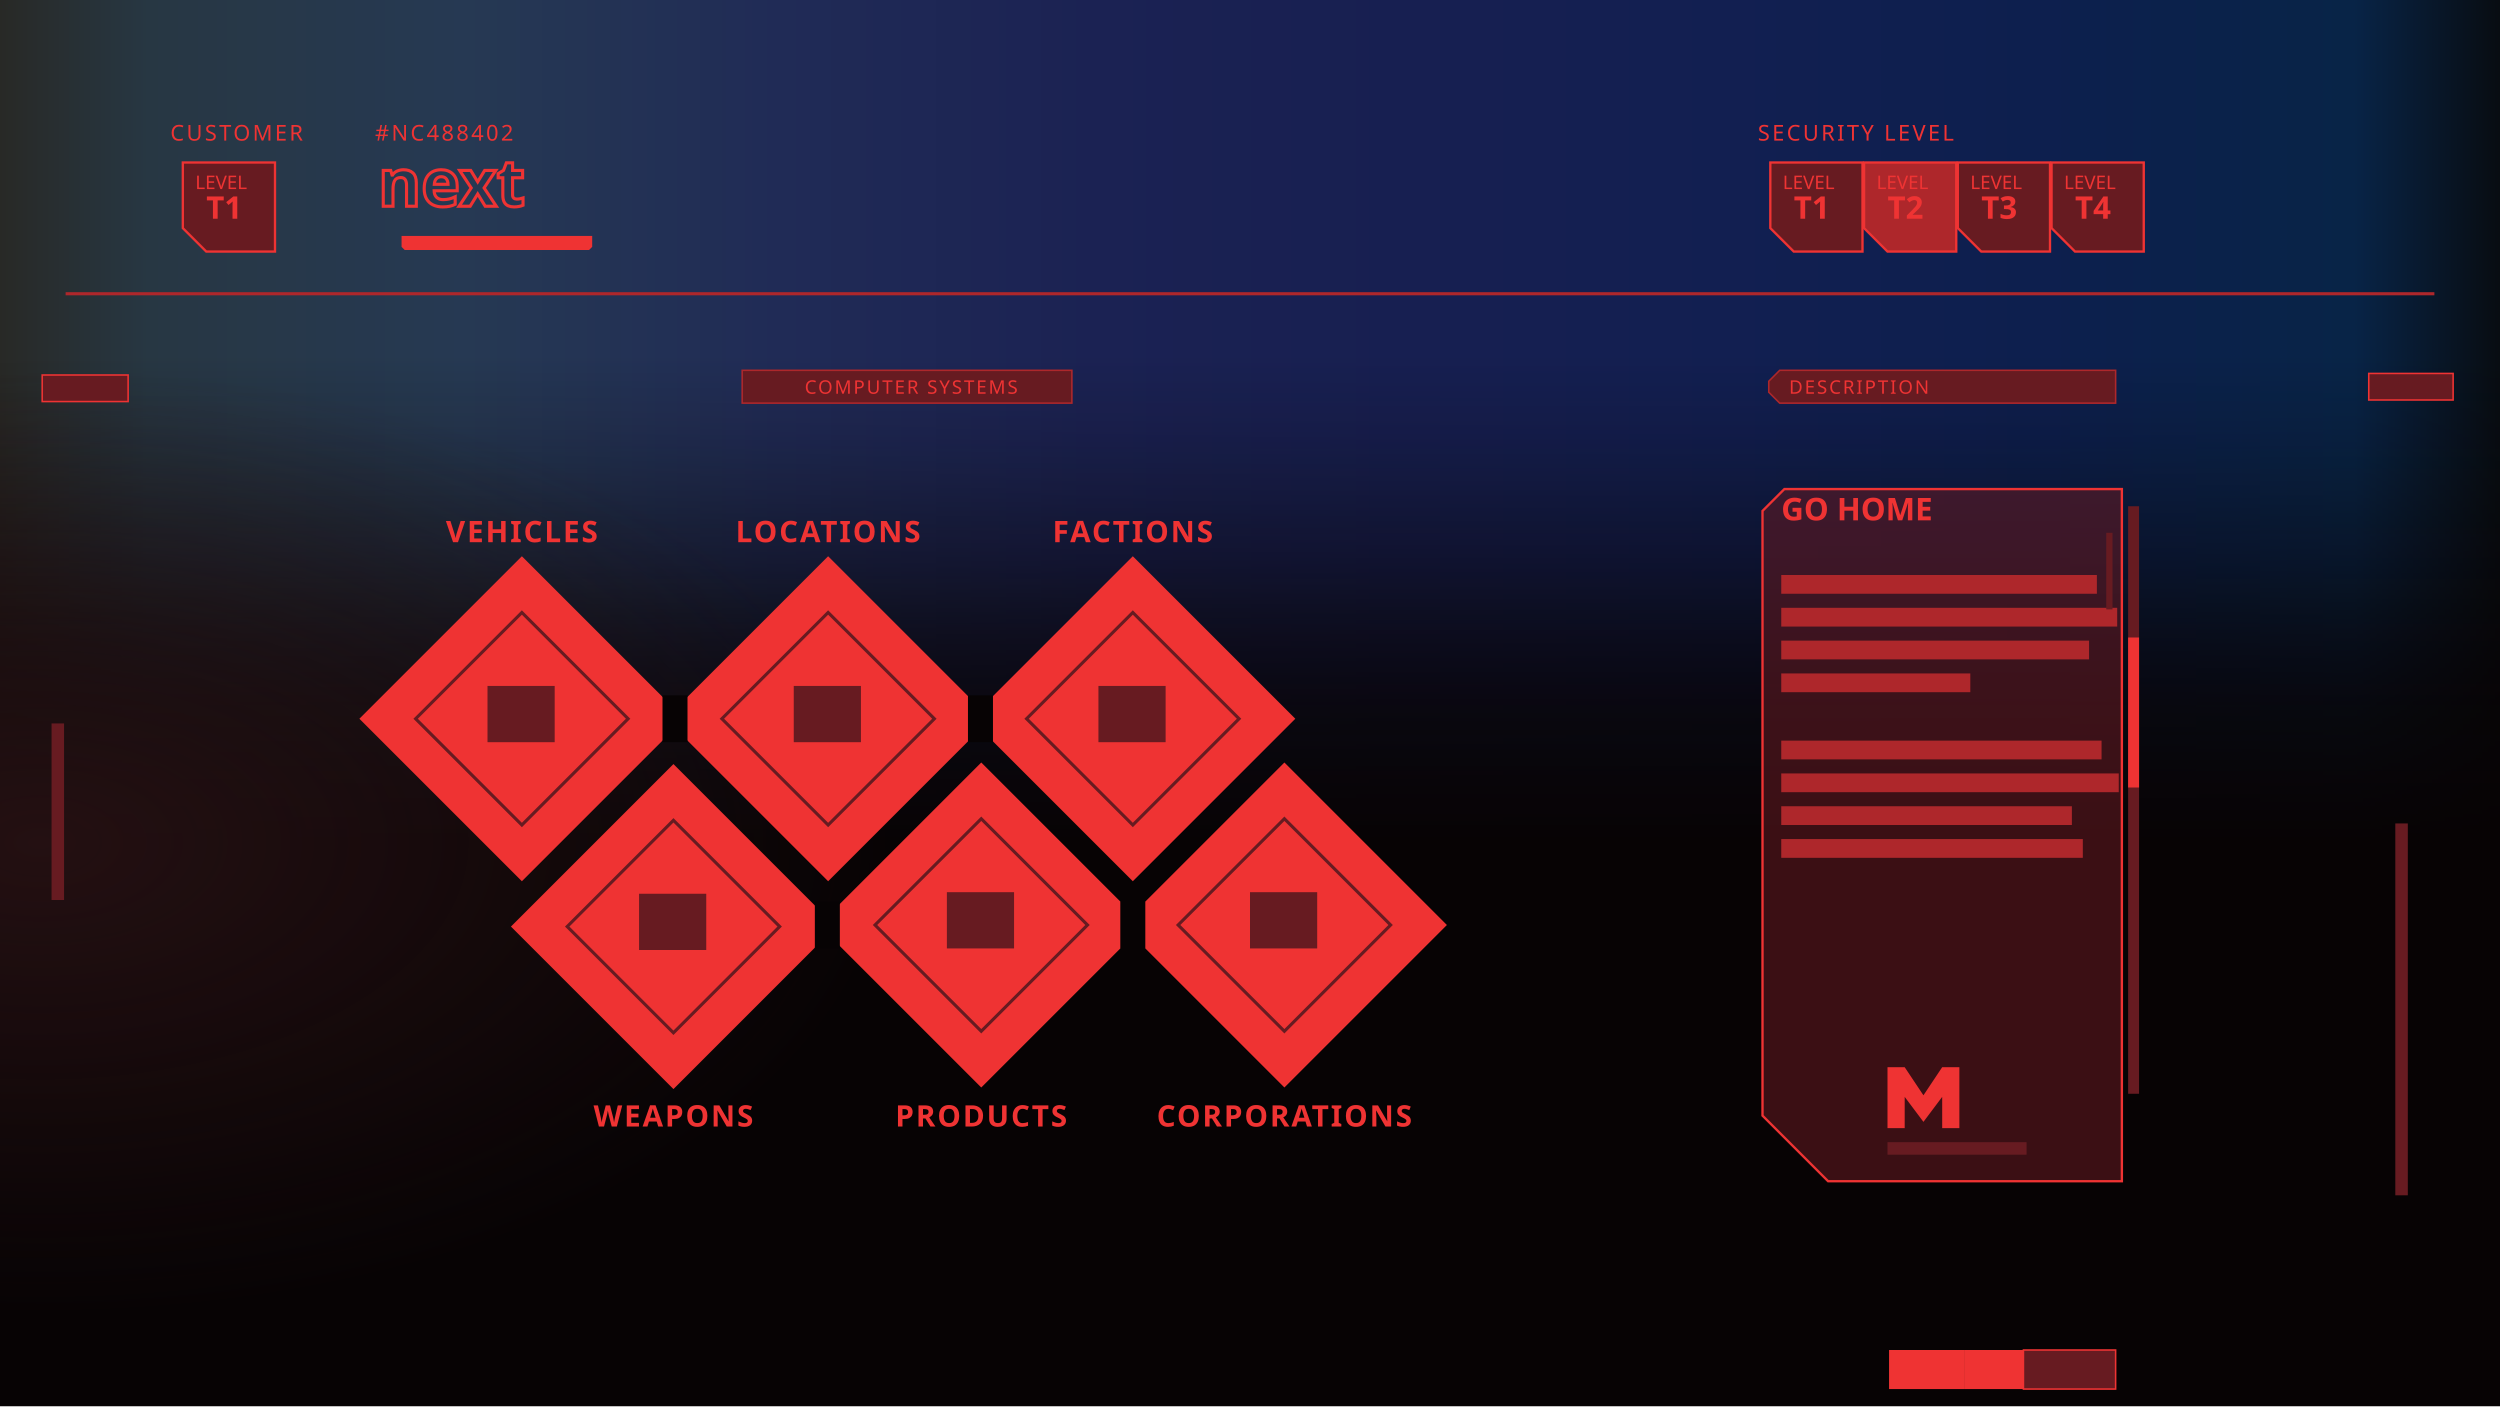
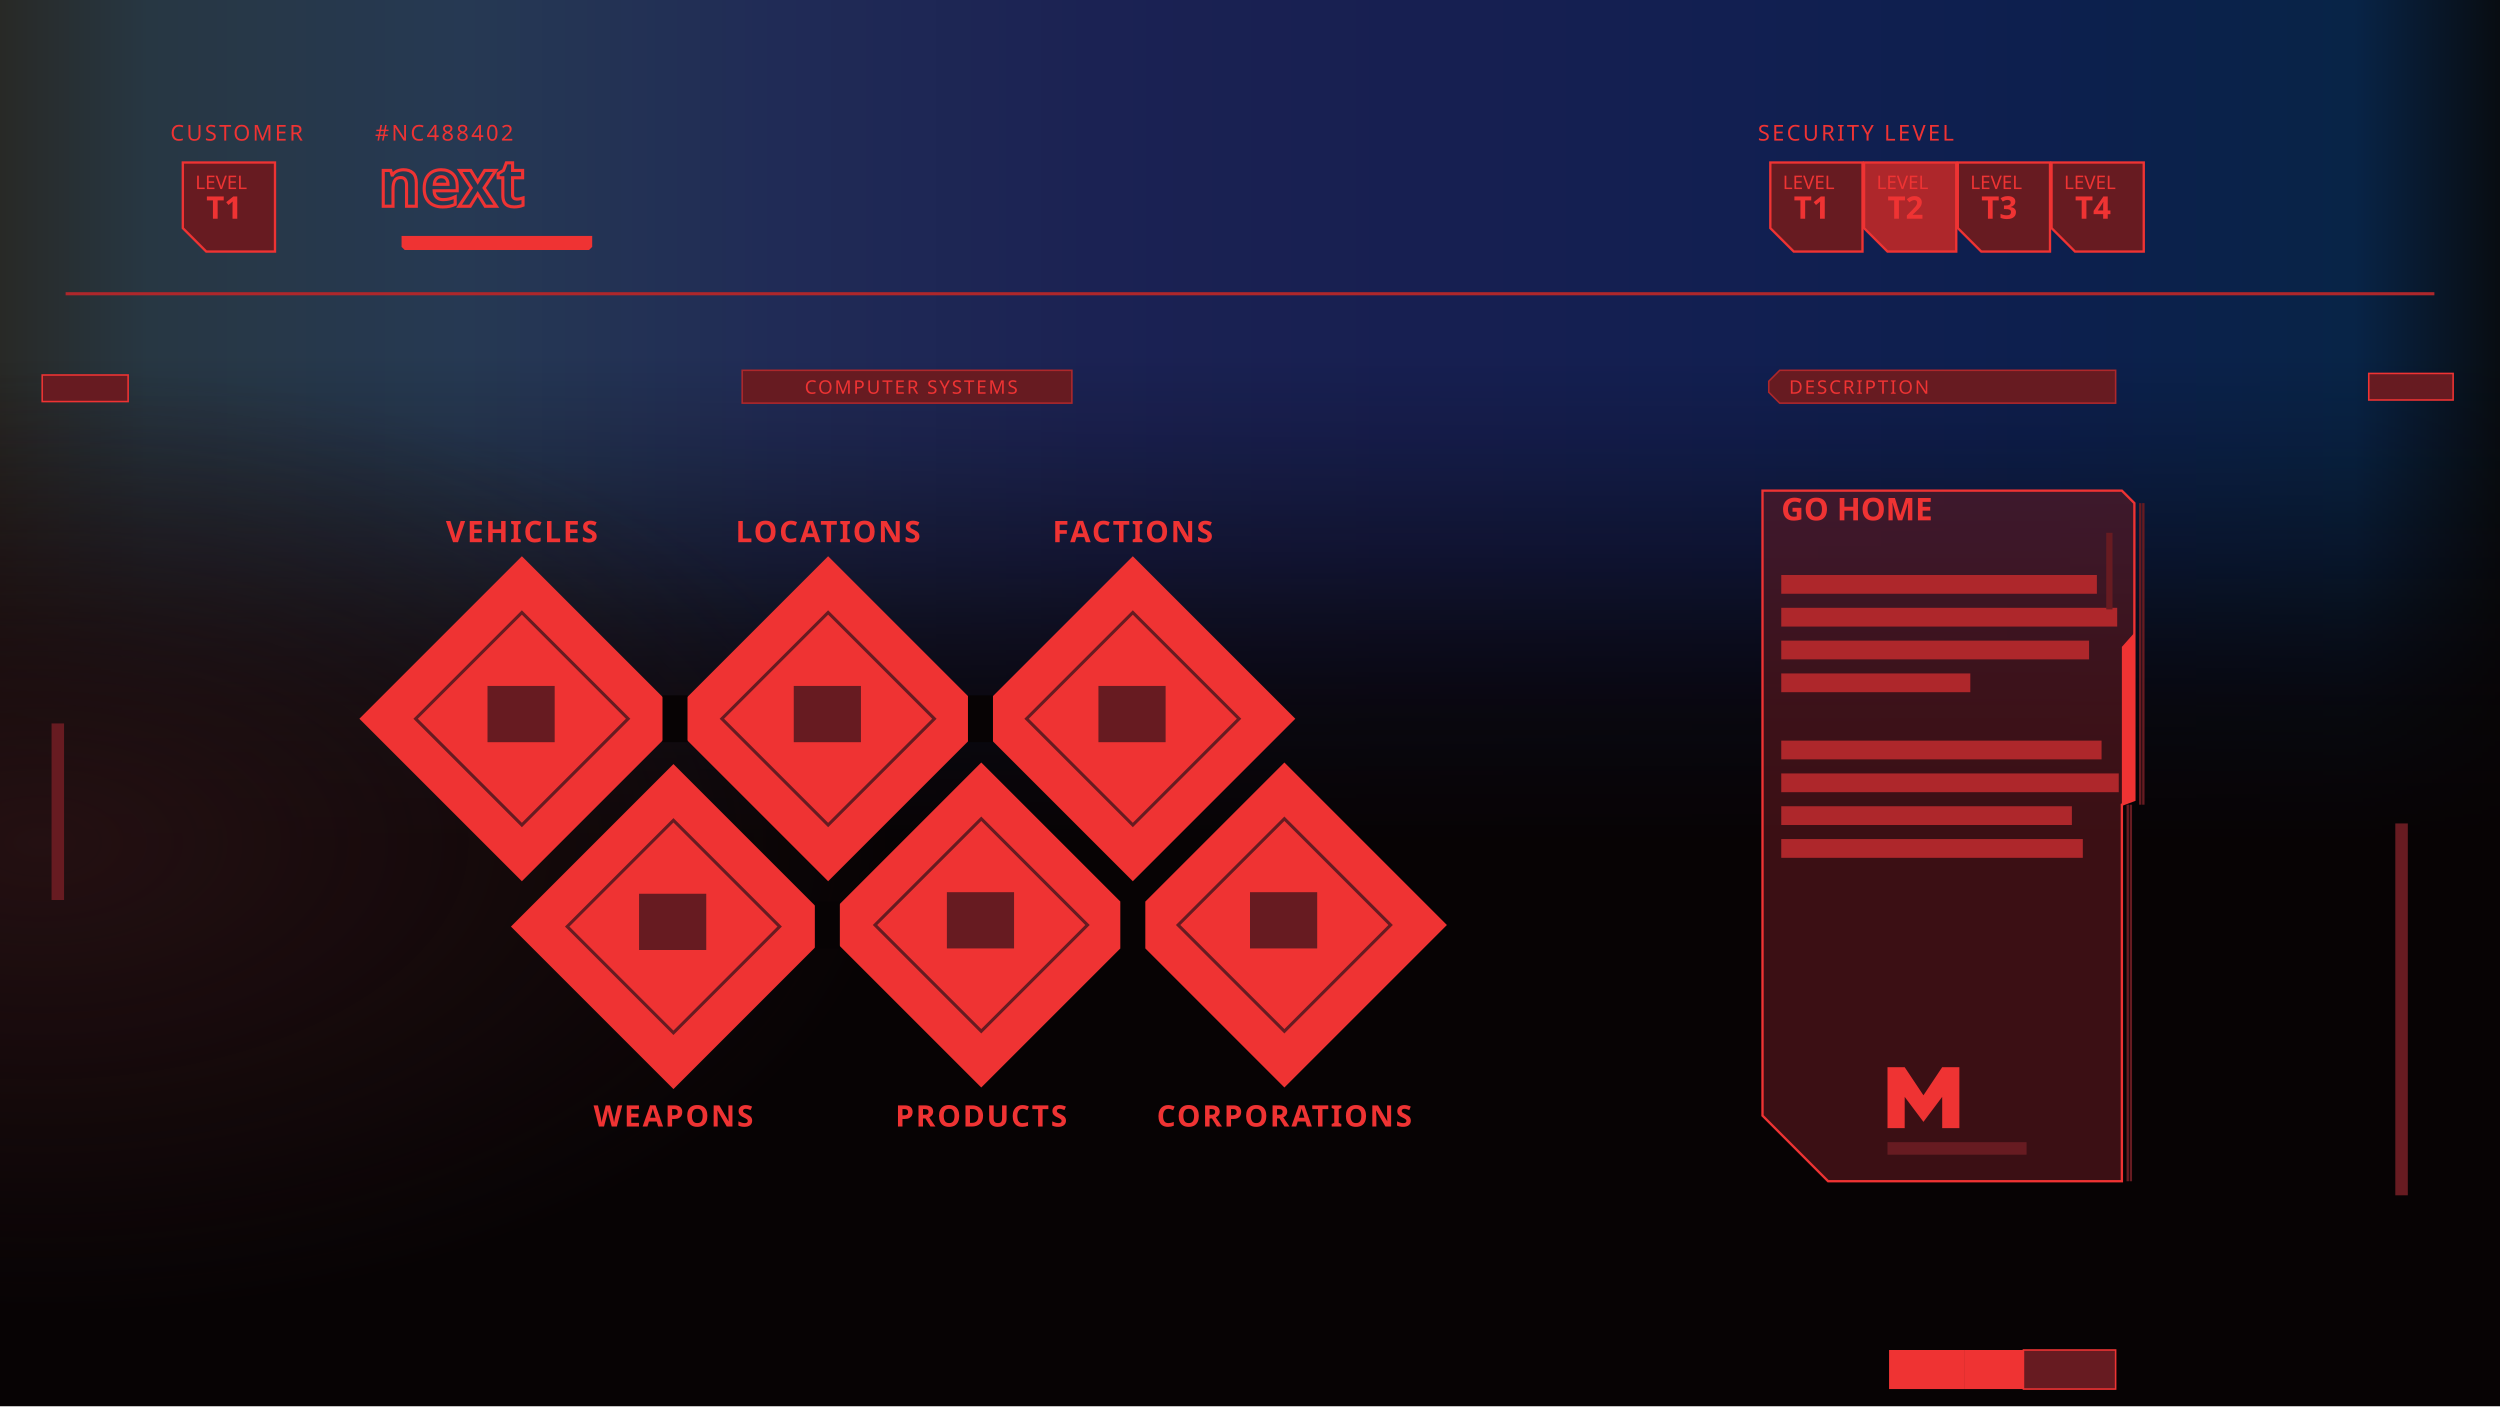
<svg xmlns="http://www.w3.org/2000/svg" width="1600" height="900" viewBox="0 0 1600 900">
  <defs>
    <linearGradient id="glowh" x1="0" y1="0" x2="1" y2="0">
      <stop offset="0.000" stop-color="#282824" />
      <stop offset="0.063" stop-color="#273743" />
      <stop offset="0.188" stop-color="#263953" />
      <stop offset="0.313" stop-color="#202b56" />
      <stop offset="0.438" stop-color="#1b2253" />
      <stop offset="0.563" stop-color="#171f51" />
      <stop offset="0.688" stop-color="#121f51" />
      <stop offset="0.813" stop-color="#0d1f4e" />
      <stop offset="0.938" stop-color="#082447" />
      <stop offset="1.000" stop-color="#080b0e" />
    </linearGradient>
    <linearGradient id="glowv" x1="0" y1="0" x2="0" y2="1">
      <stop offset="0.00" stop-color="#ffffff" />
      <stop offset="0.25" stop-color="#ffffff" />
      <stop offset="0.30" stop-color="#e3e3e3" />
      <stop offset="0.35" stop-color="#bababa" />
      <stop offset="0.40" stop-color="#8c8c8c" />
      <stop offset="0.45" stop-color="#545454" />
      <stop offset="0.50" stop-color="#2b2b2b" />
      <stop offset="0.55" stop-color="#121212" />
      <stop offset="0.60" stop-color="#000000" />
    </linearGradient>
    <mask id="glowmask">
      <rect width="1600" height="900" fill="url(#glowv)" />
    </mask>
    <radialGradient id="vignette" cx="0.02" cy="0.60" r="0.34">
      <stop offset="0" stop-color="#241012" />
      <stop offset="1" stop-color="#241012" stop-opacity="0" />
    </radialGradient>
    <g id="cell">
      <path d="M 0,-104 L 104,0 L 0,104 L -104,0 Z" fill="#ef3333" />
      <path d="M 0,-68 L 68,0 L 0,68 L -68,0 Z" fill="none" stroke="#671b21" stroke-width="2" />
      <rect x="-22" y="-21" width="43" height="36" fill="#671b21" />
    </g>
    <path id="badge" d="M 0,0 H 59 V 57 H 15 L 0,42 Z" />
  </defs>
  <rect width="1600" height="900" fill="#070304" />
  <rect width="1600" height="900" fill="url(#glowh)" mask="url(#glowmask)" />
  <rect width="1600" height="900" fill="url(#vignette)" />
  <g font-family="Rajdhani" fill="#ef3333">
    <text x="109" y="90" font-size="14" letter-spacing="1.5">CUSTOMER</text>
    <use href="#badge" x="117" y="104" fill="#671b21" stroke="#ef3333" stroke-width="1.5" />
    <text x="125" y="121" font-size="12" fill="#ef3333">LEVEL</text>
    <text x="132" y="140" font-size="20" font-weight="700">T1</text>
    <text x="240" y="90" font-size="14" letter-spacing="1.5">#NC488402</text>
    <text x="242" y="132" font-size="42" font-family="Orbitron" font-weight="700" fill="none" stroke="#ef3333" stroke-width="2">next</text>
    <path d="M 257,151 H 379 V 158 L 377,160 H 259 L 257,158 Z" fill="#ef3333" />
    <text x="1125" y="90" font-size="14" letter-spacing="1.5">SECURITY LEVEL</text>
    <g>
      <use href="#badge" x="1133" y="104" fill="#671b21" stroke="#ef3333" stroke-width="1.5" />
      <use href="#badge" x="1193" y="104" fill="#ae272b" stroke="#ef3333" stroke-width="1.5" />
      <use href="#badge" x="1253" y="104" fill="#671b21" stroke="#ef3333" stroke-width="1.5" />
      <use href="#badge" x="1313" y="104" fill="#671b21" stroke="#ef3333" stroke-width="1.5" />
      <g font-size="12">
        <text x="1141" y="121">LEVEL</text>
        <text x="1201" y="121">LEVEL</text>
        <text x="1261" y="121">LEVEL</text>
        <text x="1321" y="121">LEVEL</text>
      </g>
      <g font-size="20" font-weight="700">
        <text x="1148" y="140">T1</text>
        <text x="1208" y="140">T2</text>
        <text x="1268" y="140">T3</text>
        <text x="1328" y="140">T4</text>
      </g>
    </g>
  </g>
  <rect x="42" y="187" width="1516" height="2" fill="#ae272b" />
  <g font-family="Rajdhani" font-size="12" letter-spacing="1.2">
    <rect x="27" y="240" width="55" height="17" fill="#671b21" stroke="#ef3333" />
    <rect x="475" y="237" width="211" height="21" fill="#671b21" stroke="#ae272b" />
    <text x="515" y="252" fill="#ef3333">COMPUTER SYSTEMS</text>
    <path d="M 1139,237 H 1354 V 258 H 1139 L 1132,251 V 244 Z" fill="#671b21" stroke="#ae272b" />
    <text x="1145" y="252" fill="#ef3333">DESCRIPTION</text>
    <rect x="1516" y="239" width="54" height="17" fill="#671b21" stroke="#ef3333" />
  </g>
  <g>
    <use href="#cell" x="334" y="460" />
    <use href="#cell" x="530" y="460" />
    <use href="#cell" x="725" y="460" />
    <use href="#cell" x="431" y="593" />
    <use href="#cell" x="628" y="592" />
    <use href="#cell" x="822" y="592" />
    <g fill="#070304">
      <rect x="424" y="445" width="16" height="30" />
      <rect x="619.5" y="445" width="16" height="30" />
      <rect x="521.5" y="577" width="16" height="30" />
      <rect x="717" y="577" width="16" height="30" />
    </g>
  </g>
  <g font-family="Rajdhani" font-size="19" font-weight="600" fill="#ef3333" text-anchor="middle" letter-spacing="1.2">
    <text x="334" y="347">VEHICLES</text>
    <text x="530" y="347">LOCATIONS</text>
    <text x="725" y="347">FACTIONS</text>
    <text x="431" y="721">WEAPONS</text>
    <text x="628" y="721">PRODUCTS</text>
    <text x="822" y="721">CORPORATIONS</text>
  </g>
  <g>
-     <path d="M 1142,313 H 1358 V 756 H 1170 L 1128,714 V 327 Z" fill="#671b21" fill-opacity="0.55" stroke="#ef3333" stroke-width="1.5" />
+     <path d="M 1128,314 H 1358 L 1366,322 V 512 L 1358,515 V 756 H 1170 L 1128,714 Z" fill="#671b21" fill-opacity="0.55" stroke="#ef3333" stroke-width="1.5" />
+     <path d="M 1366,405 V 512 L 1358,515 V 414 Z" fill="#ef3333" />
+     <g fill="#671b21">
+       <rect x="1369" y="322" width="1.5" height="193" />
+       <rect x="1371" y="322" width="1.5" height="193" />
+       <rect x="1361" y="515" width="1.5" height="241" />
+       <rect x="1363" y="515" width="1.5" height="241" />
+     </g>
    <text x="1140" y="333" font-family="Rajdhani" font-size="20" font-weight="700" fill="#ef3333">GO HOME</text>
    <g fill="#ae272b">
      <rect x="1140" y="368" width="202" height="12" />
      <rect x="1140" y="389" width="215" height="12" />
      <rect x="1140" y="410" width="197" height="12" />
      <rect x="1140" y="431" width="121" height="12" />
      <rect x="1140" y="474" width="205" height="12" />
      <rect x="1140" y="495" width="216" height="12" />
      <rect x="1140" y="516" width="186" height="12" />
      <rect x="1140" y="537" width="193" height="12" />
    </g>
-     <rect x="1362" y="324" width="7" height="376" fill="#671b21" />
-     <rect x="1362" y="408" width="7" height="96" fill="#ef3333" />
    <path d="M 1208,722 V 683 h 11 l 12 18 12,-18 h 11 v 39 h -11 v -20 l -12,16 -12,-16 v 20 Z" fill="#ef3333" />
    <rect x="1208" y="731" width="89" height="8" fill="#671b21" />
  </g>
  <g fill="#671b21">
    <rect x="33" y="463" width="8" height="113" />
    <rect x="1533" y="527" width="8" height="238" />
    <rect x="1348" y="341" width="4" height="49" />
  </g>
  <g>
    <rect x="1209" y="864" width="48" height="25" fill="#ef3333" />
    <rect x="1257" y="864" width="38" height="25" fill="#ef3333" />
    <rect x="1295" y="864" width="59" height="25" fill="#671b21" stroke="#ef3333" />
  </g>
</svg>
